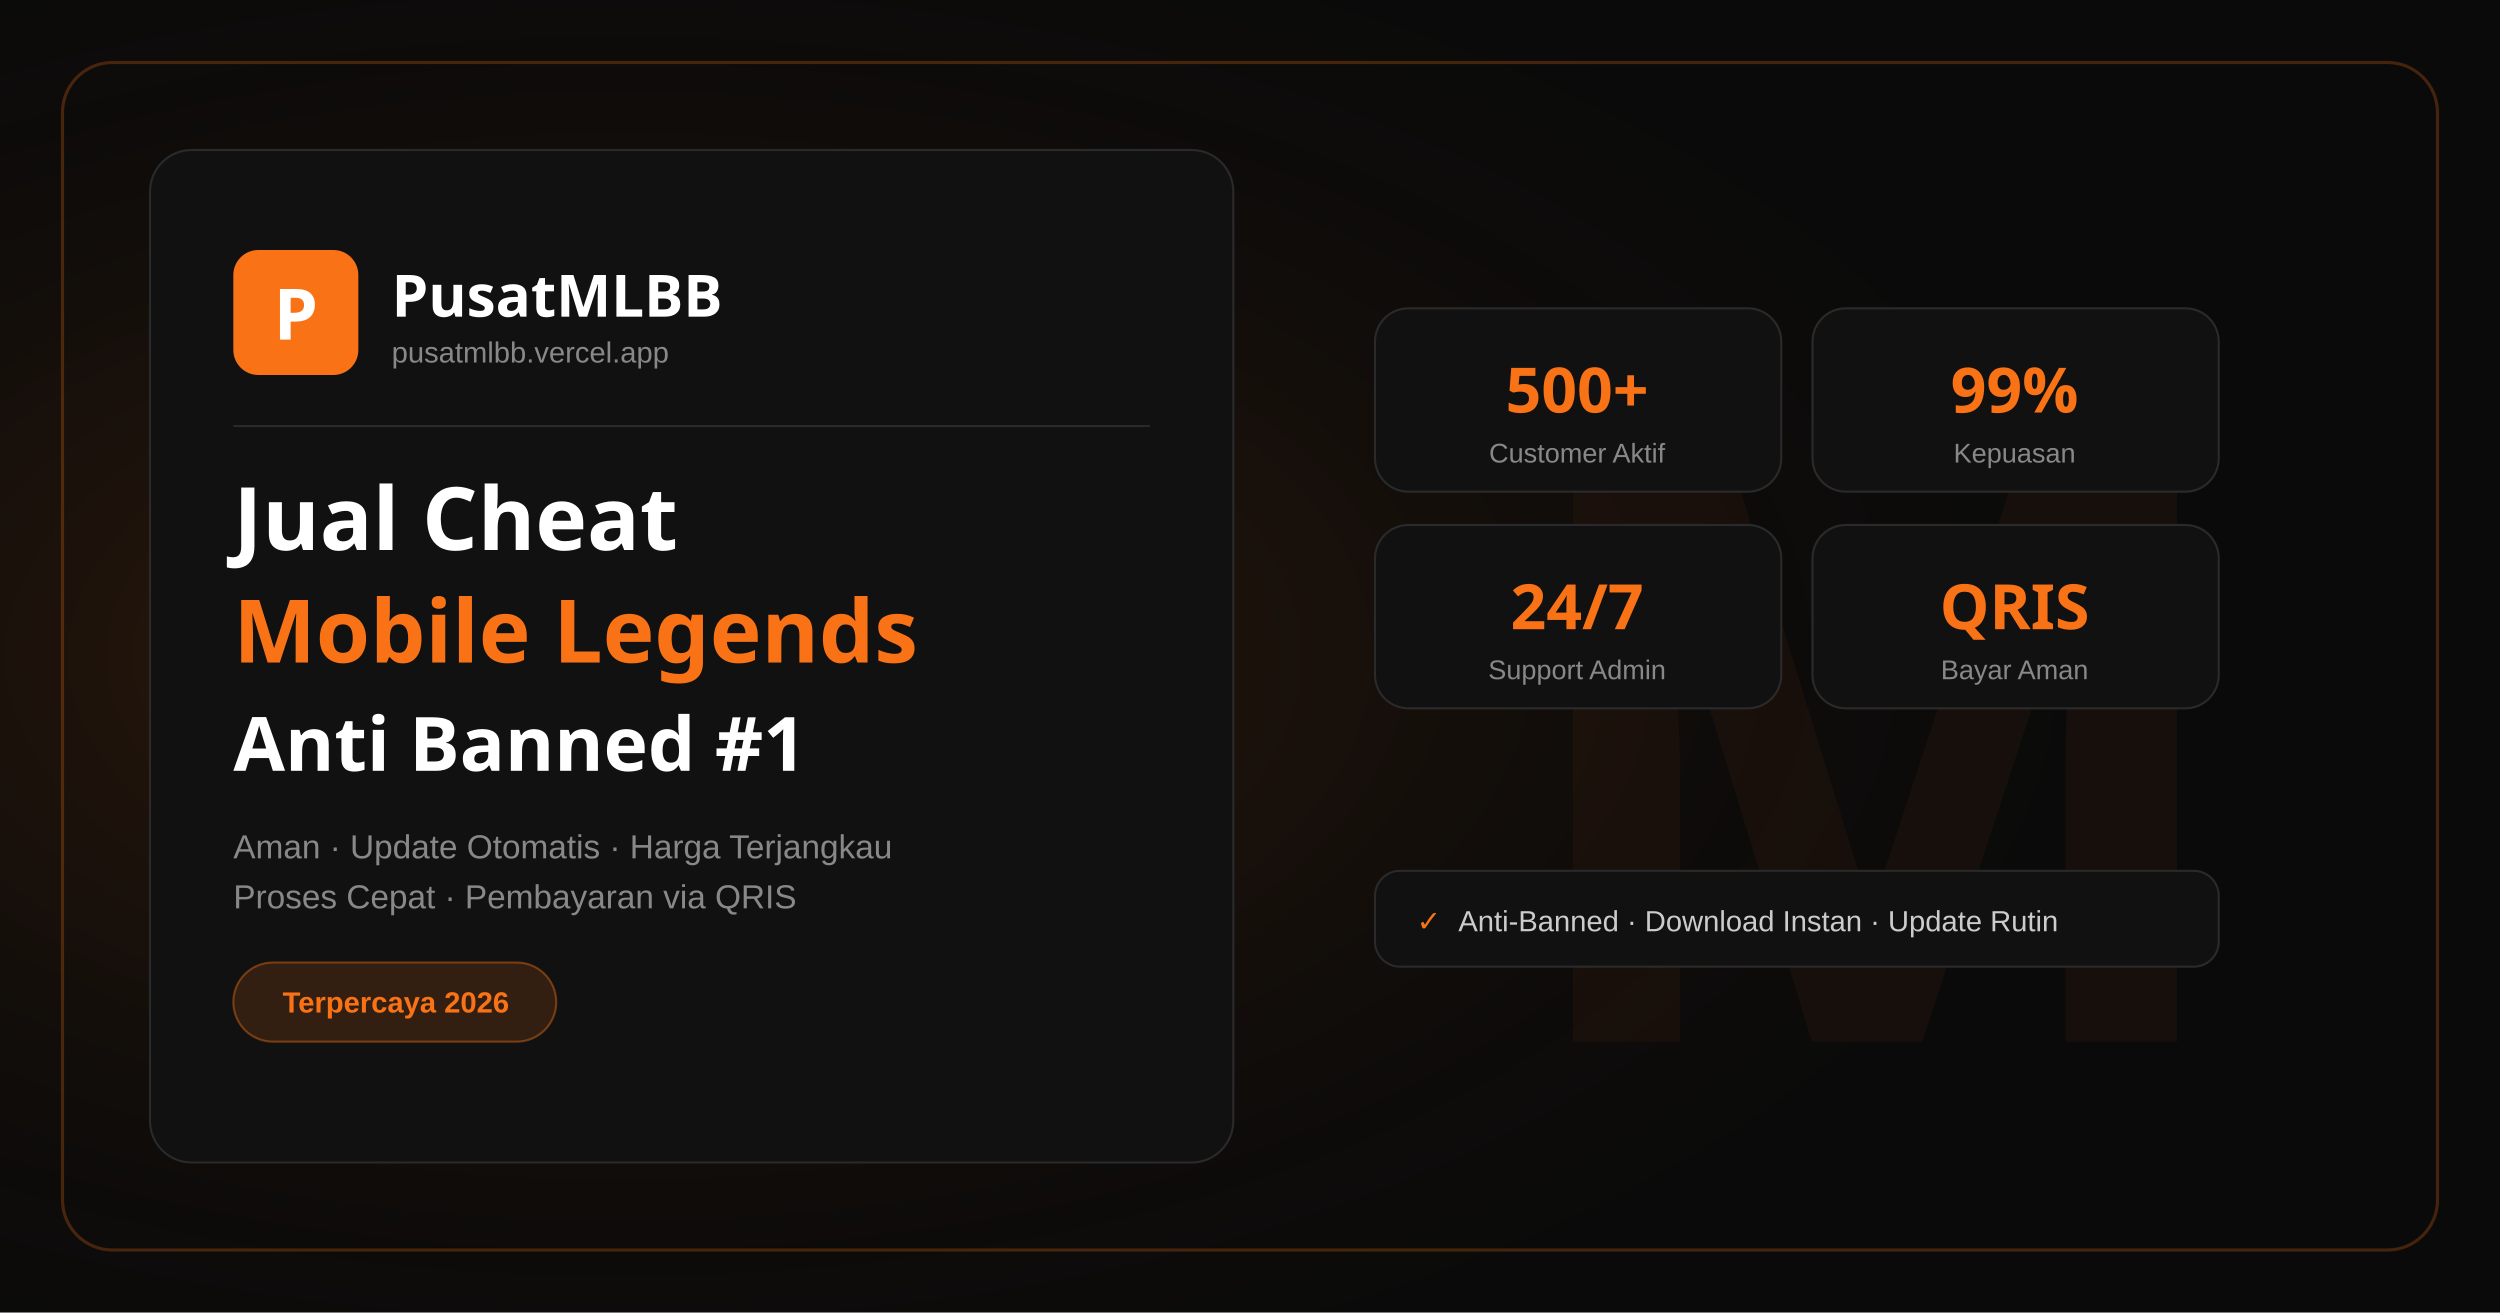
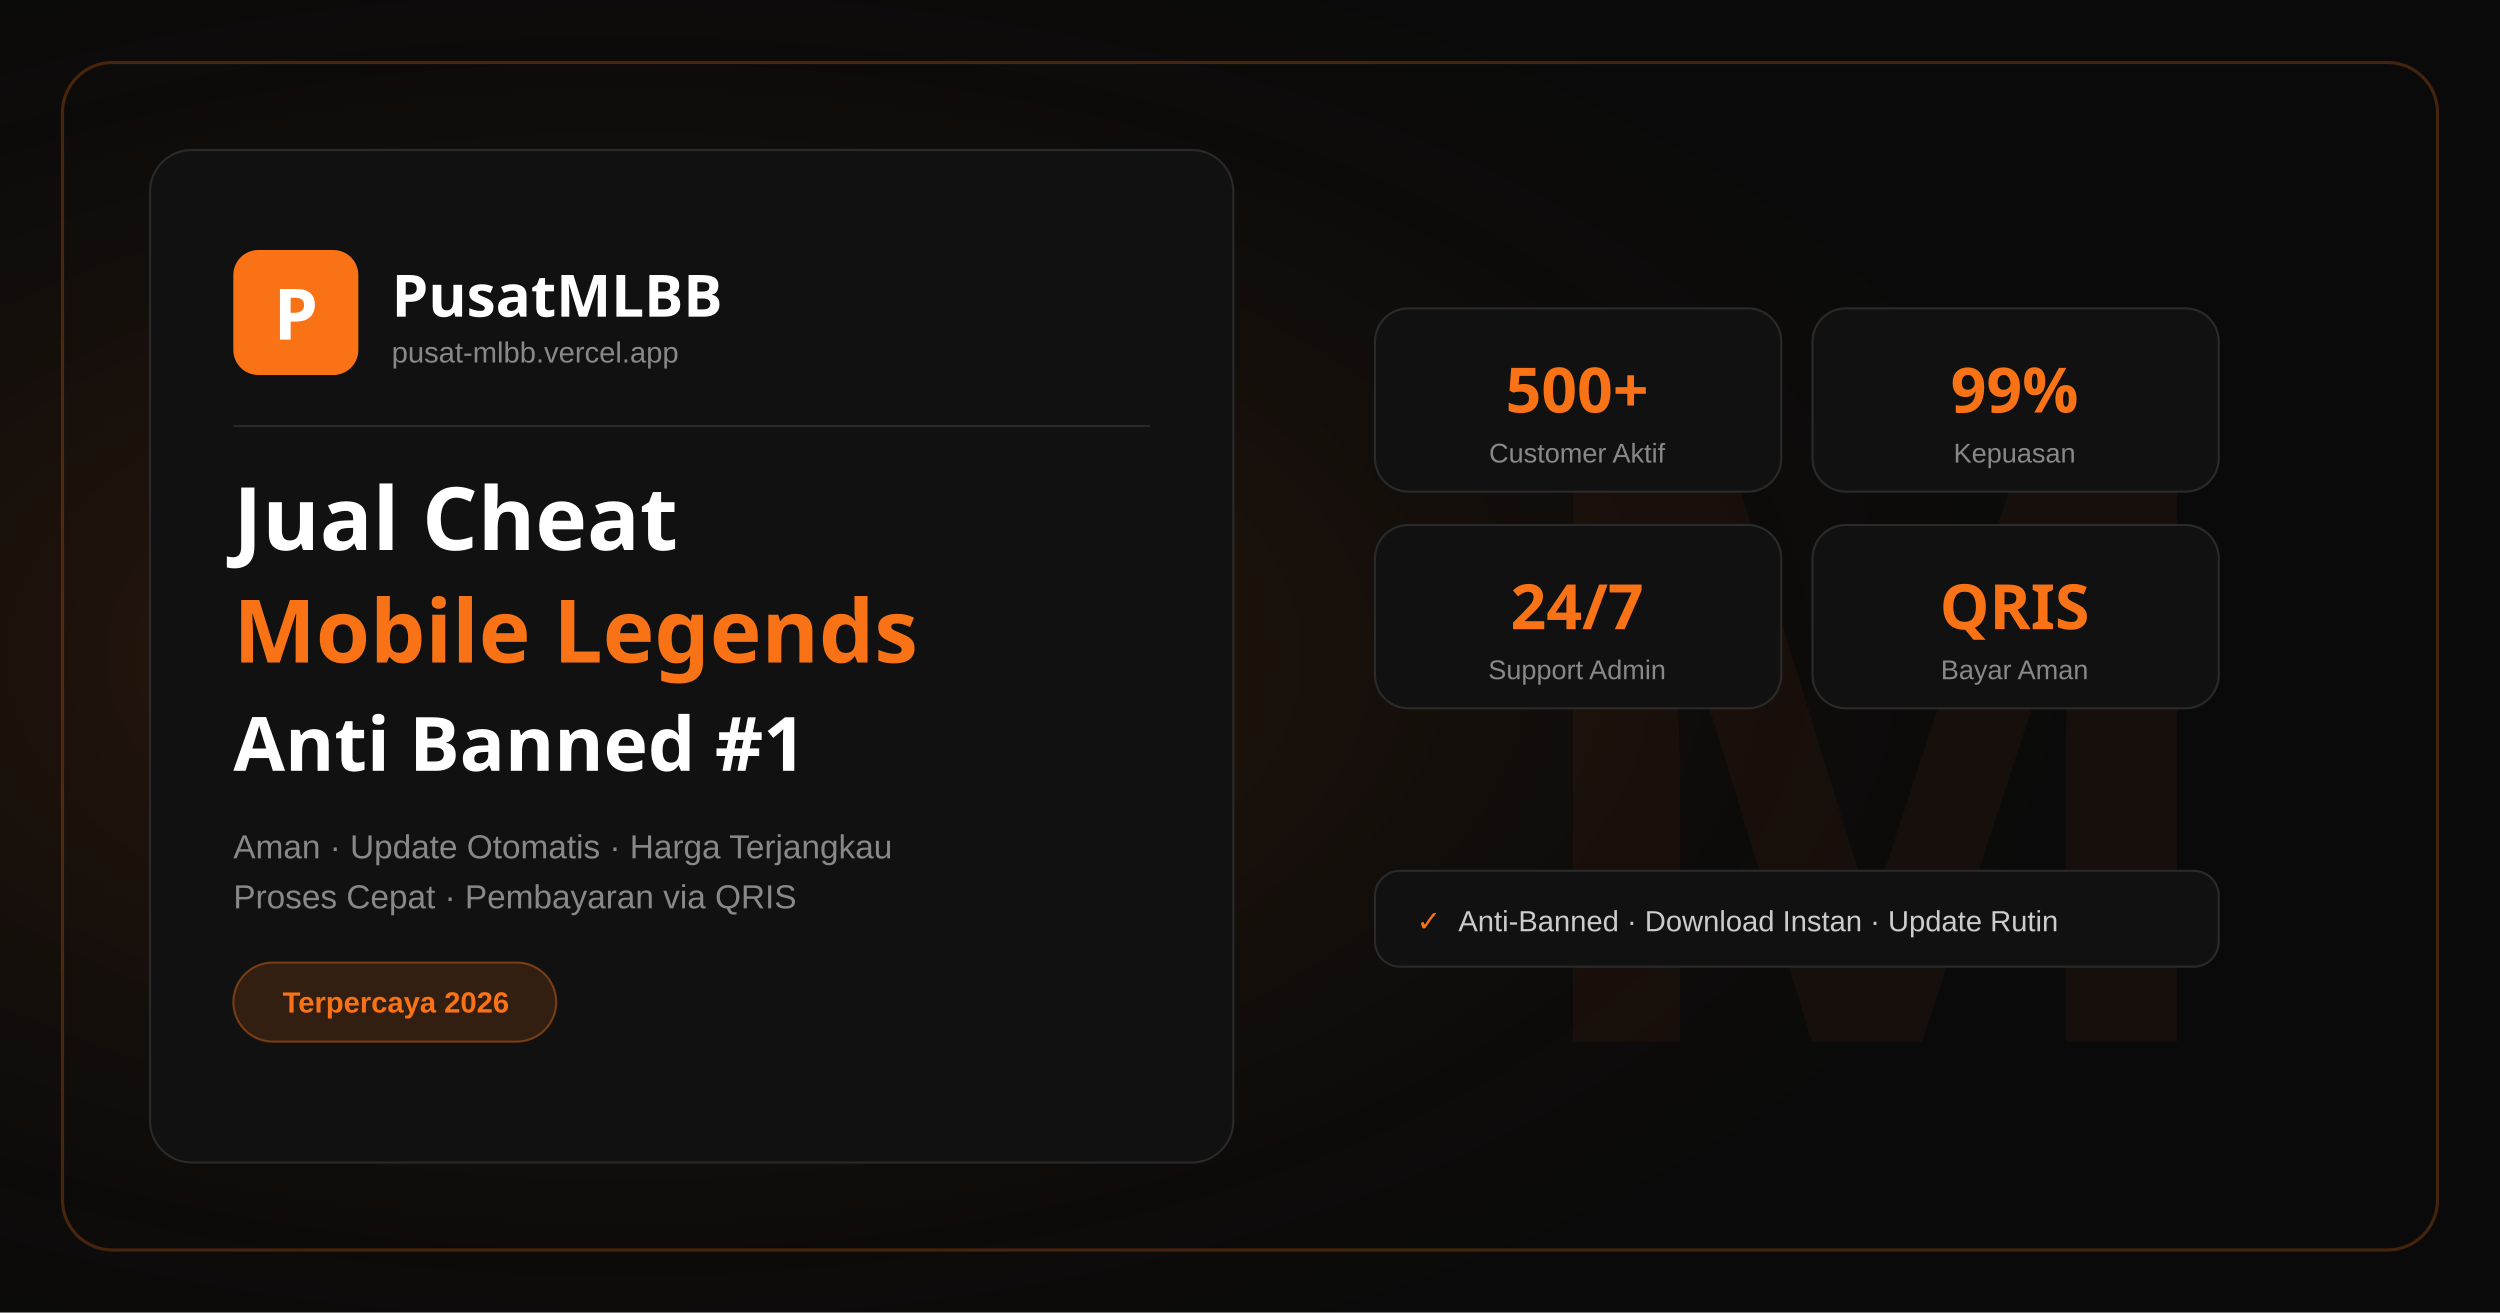
<svg xmlns="http://www.w3.org/2000/svg" width="1200" height="630" viewBox="0 0 1200 630">
  <defs>
    <radialGradient id="glow" cx="25%" cy="50%" r="65%">
      <stop offset="0%" stop-color="#F97316" stop-opacity="0.18" />
      <stop offset="100%" stop-color="#0A0A0A" stop-opacity="0" />
    </radialGradient>
  </defs>
  <rect width="1200" height="630" fill="#0A0A0A" />
  <rect width="1200" height="630" fill="url(#glow)" />
  <rect x="30" y="30" width="1140" height="570" rx="24" fill="none" stroke="#F97316" stroke-opacity="0.25" stroke-width="1.5" />
  <rect x="72" y="72" width="520" height="486" rx="20" fill="#111111" stroke="#2A2A2A" stroke-width="1" />
  <rect x="112" y="120" width="60" height="60" rx="12" fill="#F97316" />
  <text x="142" y="163" text-anchor="middle" font-family="Arial Black,sans-serif" font-weight="900" font-size="34" fill="white">P</text>
  <text x="188" y="152" font-family="Arial Black,sans-serif" font-weight="900" font-size="28" fill="white">PusatMLBB</text>
-   <text x="188" y="174" font-family="Arial,sans-serif" font-size="14" fill="#888888">pusatmlbb.vercel.app</text>
+   <text x="188" y="174" font-family="Arial,sans-serif" font-size="14" fill="#888888">pusat-mlbb.vercel.app</text>
  <rect x="112" y="204" width="440" height="1" fill="#2A2A2A" />
  <text x="112" y="264" font-family="Arial Black,sans-serif" font-weight="900" font-size="42" fill="white">Jual Cheat</text>
  <text x="112" y="318" font-family="Arial Black,sans-serif" font-weight="900" font-size="42" fill="#F97316">Mobile Legends</text>
  <text x="112" y="370" font-family="Arial Black,sans-serif" font-weight="900" font-size="36" fill="white">Anti Banned #1</text>
  <text x="112" y="412" font-family="Arial,sans-serif" font-size="16" fill="#888888">Aman · Update Otomatis · Harga Terjangkau</text>
  <text x="112" y="436" font-family="Arial,sans-serif" font-size="16" fill="#888888">Proses Cepat · Pembayaran via QRIS</text>
  <rect x="112" y="462" width="155" height="38" rx="19" fill="#F97316" fill-opacity="0.15" stroke="#F97316" stroke-opacity="0.4" stroke-width="1" />
  <text x="190" y="486" text-anchor="middle" font-family="Arial,sans-serif" font-weight="700" font-size="14" fill="#F97316">Terpercaya 2026</text>
  <text x="900" y="500" text-anchor="middle" font-family="Arial Black,sans-serif" font-weight="900" font-size="380" fill="#F97316" fill-opacity="0.05">M</text>
  <rect x="660" y="148" width="195" height="88" rx="16" fill="#111111" stroke="#2A2A2A" stroke-width="1" />
  <text x="757" y="198" text-anchor="middle" font-family="Arial Black,sans-serif" font-weight="900" font-size="30" fill="#F97316">500+</text>
  <text x="757" y="222" text-anchor="middle" font-family="Arial,sans-serif" font-size="13" fill="#888888">Customer Aktif</text>
  <rect x="870" y="148" width="195" height="88" rx="16" fill="#111111" stroke="#2A2A2A" stroke-width="1" />
  <text x="967" y="198" text-anchor="middle" font-family="Arial Black,sans-serif" font-weight="900" font-size="30" fill="#F97316">99%</text>
  <text x="967" y="222" text-anchor="middle" font-family="Arial,sans-serif" font-size="13" fill="#888888">Kepuasan</text>
  <rect x="660" y="252" width="195" height="88" rx="16" fill="#111111" stroke="#2A2A2A" stroke-width="1" />
  <text x="757" y="302" text-anchor="middle" font-family="Arial Black,sans-serif" font-weight="900" font-size="30" fill="#F97316">24/7</text>
  <text x="757" y="326" text-anchor="middle" font-family="Arial,sans-serif" font-size="13" fill="#888888">Support Admin</text>
  <rect x="870" y="252" width="195" height="88" rx="16" fill="#111111" stroke="#2A2A2A" stroke-width="1" />
  <text x="967" y="302" text-anchor="middle" font-family="Arial Black,sans-serif" font-weight="900" font-size="30" fill="#F97316">QRIS</text>
  <text x="967" y="326" text-anchor="middle" font-family="Arial,sans-serif" font-size="13" fill="#888888">Bayar Aman</text>
  <rect x="660" y="418" width="405" height="46" rx="12" fill="#111111" stroke="#2A2A2A" stroke-width="1" />
  <text x="680" y="447" font-family="Arial,sans-serif" font-size="14" fill="#F97316">✓</text>
  <text x="700" y="447" font-family="Arial,sans-serif" font-size="14" fill="#CCCCCC">Anti-Banned · Download Instan · Update Rutin</text>
</svg>
